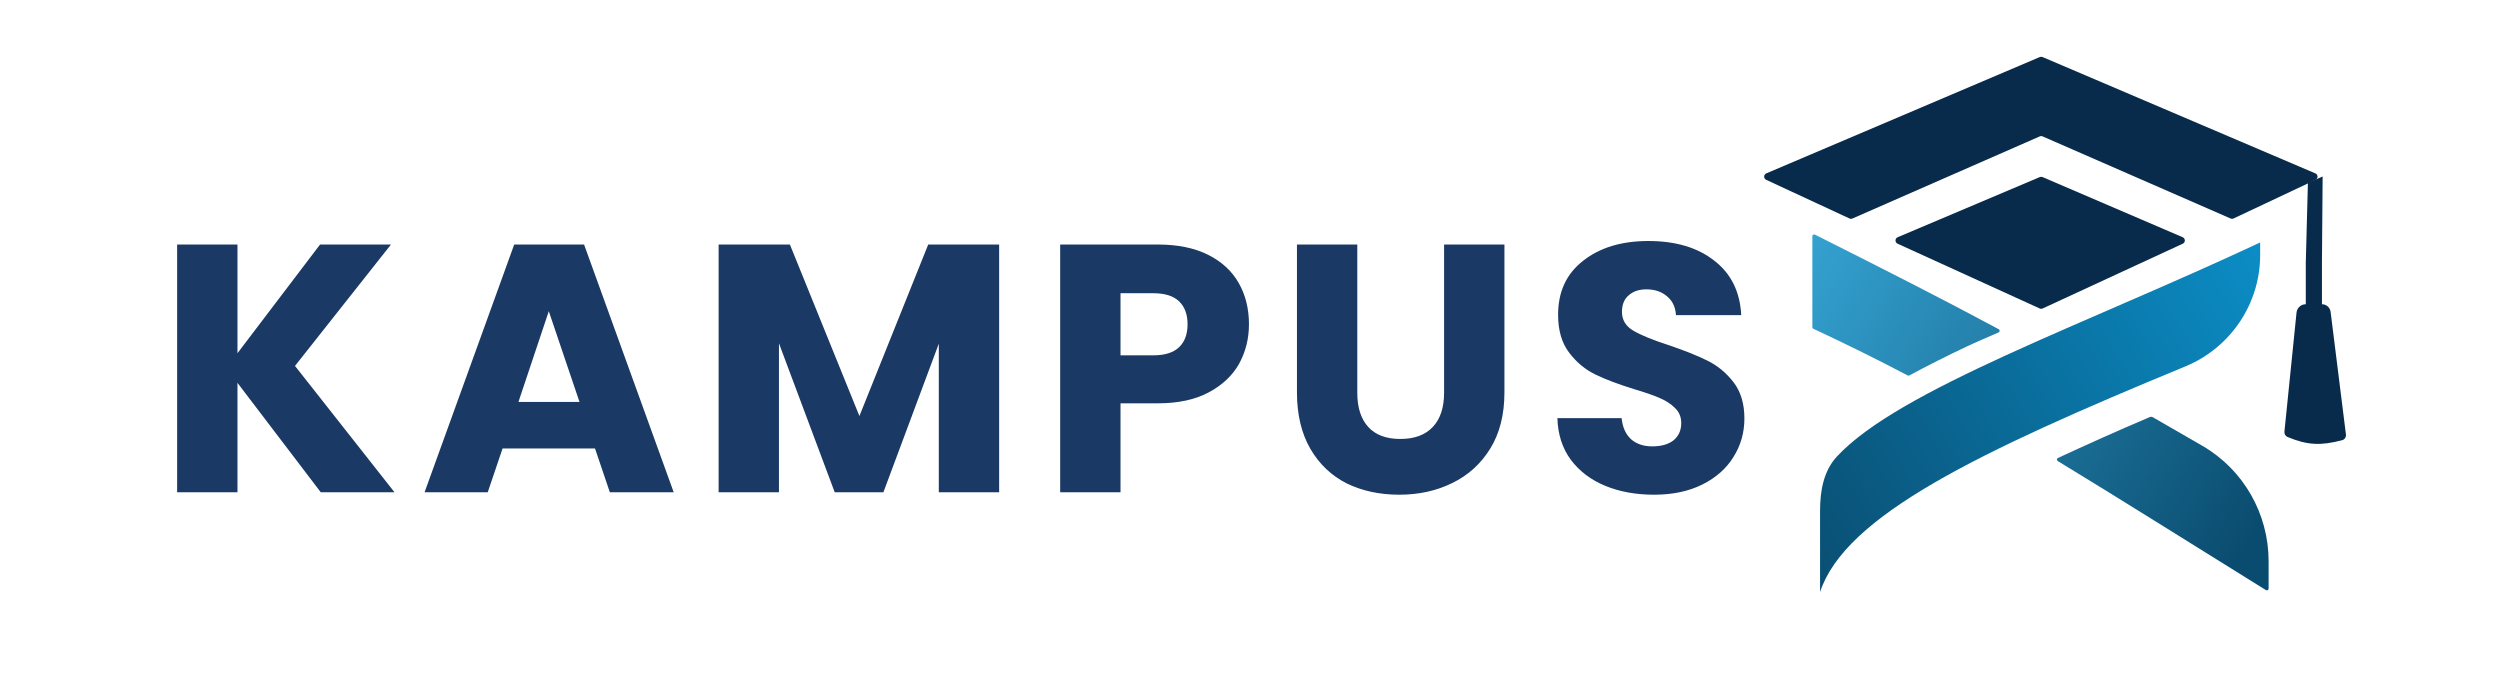
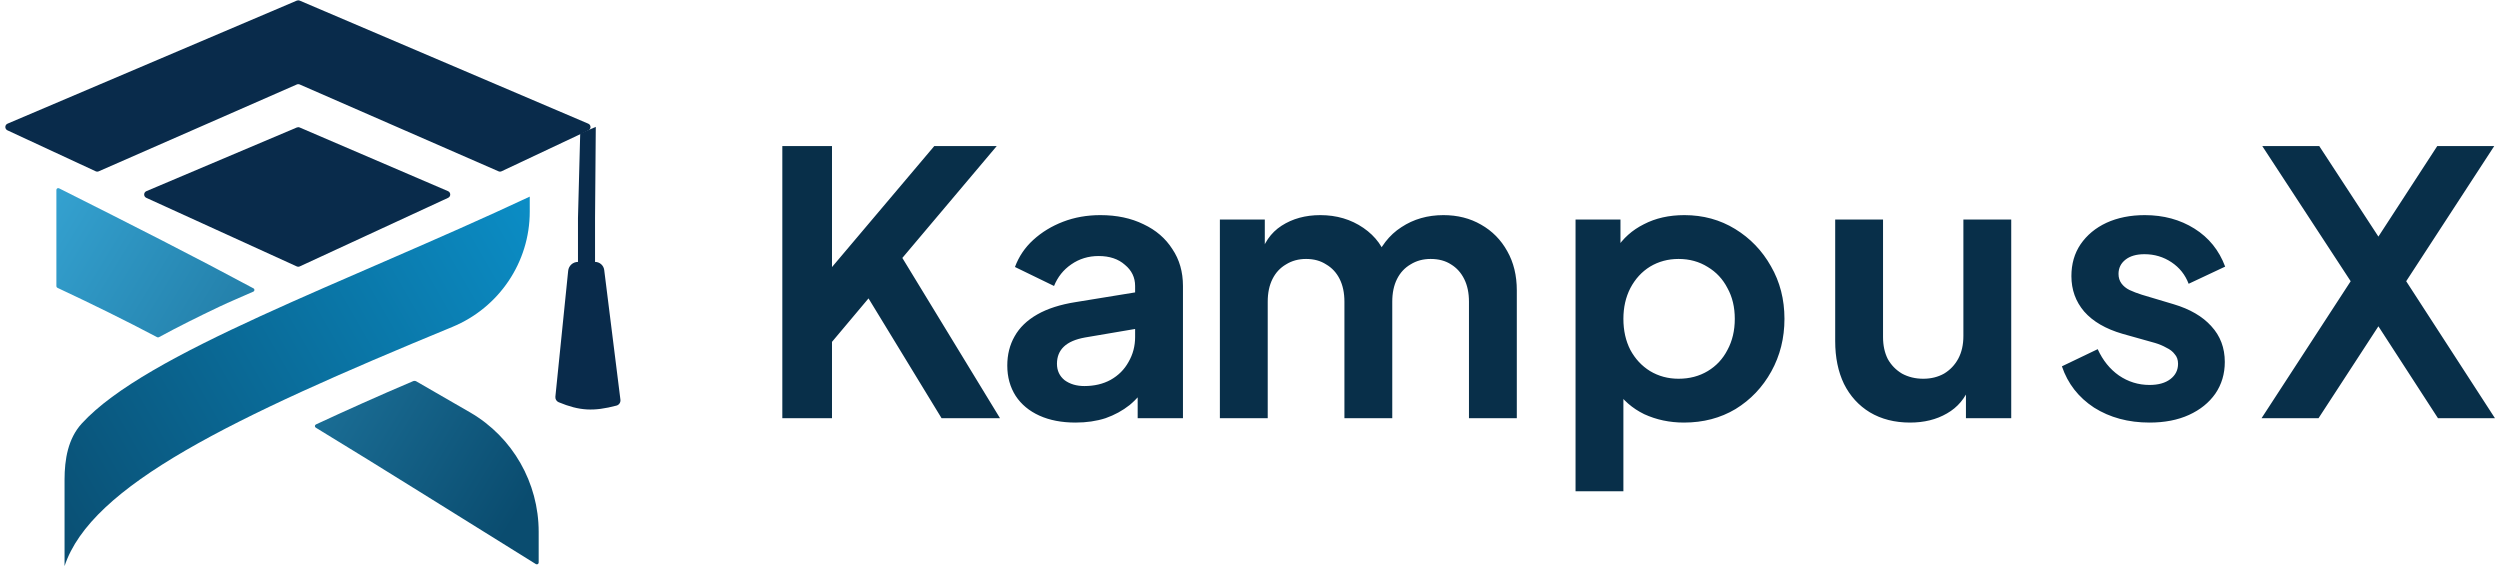
- <svg xmlns="http://www.w3.org/2000/svg" width="1417" height="391" viewBox="0 0 1417 391" fill="none">
-   <path d="M1218.48 236.403C1219.06 236.159 1219.72 236.2 1220.26 236.51C1230.26 242.237 1239.16 247.375 1248.42 252.756C1271.66 266.278 1285.85 291.22 1285.85 318.114V333.612C1285.85 334.395 1284.98 334.869 1284.31 334.456C1237.41 305.362 1203.81 284.119 1166.36 261.34C1165.67 260.924 1165.73 259.914 1166.45 259.577C1182.43 252.168 1199.65 244.391 1218.48 236.403ZM1027.24 133.879C1027.24 133.135 1028.03 132.654 1028.69 132.988C1068.53 152.996 1101.34 169.648 1132.88 186.605C1133.61 186.996 1133.57 188.05 1132.82 188.387C1126.89 191.036 1120.08 193.863 1114.67 196.435C1103.18 201.899 1092.27 207.347 1082.21 212.808C1081.92 212.967 1081.56 212.969 1081.27 212.813C1064.18 203.815 1047.85 195.733 1027.81 186.341C1027.46 186.176 1027.24 185.822 1027.24 185.434V133.879Z" fill="url(#paint0_linear_294_17)" />
-   <path d="M1238.66 207.678C1120.57 256.402 1045.81 292.444 1031.61 335.559V289.571C1031.61 278.442 1033.52 267.042 1041.07 258.861C1076.03 220.95 1181.81 183.983 1281.06 137.43V144.563C1281.06 172.24 1264.24 197.121 1238.66 207.678Z" fill="url(#paint1_linear_294_17)" />
-   <path d="M1237.21 138.12L1157.77 174.841C1157.24 175.085 1156.63 175.087 1156.1 174.845L1075.54 138.124C1073.96 137.402 1073.99 135.141 1075.59 134.463L1156.15 100.365C1156.65 100.152 1157.22 100.154 1157.72 100.369L1237.16 134.466C1238.75 135.149 1238.78 137.393 1237.21 138.12Z" fill="#092B4B" />
-   <path d="M1312.44 101.933L1265.97 123.835C1265.45 124.081 1264.85 124.089 1264.32 123.858L1157.74 77.307C1157.23 77.084 1156.64 77.084 1156.13 77.308L1049.94 123.859C1049.42 124.09 1048.82 124.083 1048.3 123.842L1001.08 101.926C999.509 101.197 999.545 98.95 1001.14 98.272L1156.15 32.333C1156.65 32.12 1157.22 32.121 1157.72 32.334L1312.37 98.284C1313.96 98.961 1314 101.197 1312.44 101.933Z" fill="#092B4B" />
-   <path d="M1316.47 100.032L1308.12 103.613L1306.92 148.968V156.925V172.441C1304.21 172.441 1301.94 174.493 1301.67 177.191L1294.81 244.667C1294.68 245.962 1295.4 247.2 1296.6 247.697C1307.82 252.332 1315.29 252.714 1327.52 249.508C1328.95 249.133 1329.86 247.744 1329.68 246.276L1320.99 176.783C1320.68 174.302 1318.58 172.441 1316.08 172.441V156.925V148.968L1316.47 100.032Z" fill="#092B4B" />
-   <path d="M181.8 279L134.6 217V279H100.4V138.6H134.6V200.2L181.4 138.6H221.6L167.2 207.4L223.6 279H181.8ZM337.253 254.2H284.853L276.453 279H240.653L291.453 138.6H331.053L381.853 279H345.653L337.253 254.2ZM328.453 227.8L311.053 176.4L293.853 227.8H328.453ZM566.314 138.6V279H532.114V194.8L500.714 279H473.114L441.514 194.6V279H407.314V138.6H447.714L487.114 235.8L526.114 138.6H566.314ZM707.908 183.8C707.908 191.933 706.041 199.4 702.308 206.2C698.574 212.867 692.841 218.267 685.108 222.4C677.374 226.533 667.774 228.6 656.308 228.6H635.108V279H600.908V138.6H656.308C667.508 138.6 676.974 140.533 684.708 144.4C692.441 148.267 698.241 153.6 702.108 160.4C705.974 167.2 707.908 175 707.908 183.8ZM653.708 201.4C660.241 201.4 665.108 199.867 668.308 196.8C671.508 193.733 673.108 189.4 673.108 183.8C673.108 178.2 671.508 173.867 668.308 170.8C665.108 167.733 660.241 166.2 653.708 166.2H635.108V201.4H653.708ZM769.313 138.6V222.6C769.313 231 771.379 237.467 775.513 242C779.646 246.533 785.713 248.8 793.713 248.8C801.713 248.8 807.846 246.533 812.113 242C816.379 237.467 818.513 231 818.513 222.6V138.6H852.713V222.4C852.713 234.933 850.046 245.533 844.713 254.2C839.379 262.867 832.179 269.4 823.113 273.8C814.179 278.2 804.179 280.4 793.113 280.4C782.046 280.4 772.113 278.267 763.313 274C754.646 269.6 747.779 263.067 742.713 254.4C737.646 245.6 735.113 234.933 735.113 222.4V138.6H769.313ZM937.528 280.4C927.261 280.4 918.061 278.733 909.928 275.4C901.795 272.067 895.261 267.133 890.328 260.6C885.528 254.067 882.995 246.2 882.728 237H919.128C919.661 242.2 921.461 246.2 924.528 249C927.595 251.667 931.595 253 936.528 253C941.595 253 945.595 251.867 948.528 249.6C951.461 247.2 952.928 243.933 952.928 239.8C952.928 236.333 951.728 233.467 949.328 231.2C947.061 228.933 944.195 227.067 940.728 225.6C937.395 224.133 932.595 222.467 926.328 220.6C917.261 217.8 909.861 215 904.128 212.2C898.395 209.4 893.461 205.267 889.328 199.8C885.195 194.333 883.128 187.2 883.128 178.4C883.128 165.333 887.861 155.133 897.328 147.8C906.795 140.333 919.128 136.6 934.328 136.6C949.795 136.6 962.261 140.333 971.728 147.8C981.195 155.133 986.261 165.4 986.928 178.6H949.928C949.661 174.067 947.995 170.533 944.928 168C941.861 165.333 937.928 164 933.128 164C928.995 164 925.661 165.133 923.128 167.4C920.595 169.533 919.328 172.667 919.328 176.8C919.328 181.333 921.461 184.867 925.728 187.4C929.995 189.933 936.661 192.667 945.728 195.6C954.795 198.667 962.128 201.6 967.728 204.4C973.461 207.2 978.395 211.267 982.528 216.6C986.661 221.933 988.728 228.8 988.728 237.2C988.728 245.2 986.661 252.467 982.528 259C978.528 265.533 972.661 270.733 964.928 274.6C957.195 278.467 948.061 280.4 937.528 280.4Z" fill="#1A3965" />
+ <svg xmlns="http://www.w3.org/2000/svg" width="1369" height="310" viewBox="0 0 1369 310" fill="none">
+   <path d="M226.202 208.731C226.777 208.487 227.439 208.528 227.981 208.839C238.482 214.855 247.806 220.235 257.547 225.903C280.793 239.43 294.98 264.37 294.98 291.264V308.049C294.98 308.833 294.11 309.307 293.444 308.893C245.514 279.163 211.184 257.461 172.917 234.185C172.234 233.77 172.288 232.759 173.013 232.423C189.341 224.848 206.952 216.898 226.202 208.731ZM30.878 104.006C30.878 103.262 31.667 102.781 32.332 103.115C73.051 123.562 106.571 140.577 138.803 157.905C139.531 158.297 139.495 159.35 138.74 159.688C132.673 162.398 125.699 165.292 120.163 167.924C108.424 173.505 97.288 179.071 87.01 184.649C86.716 184.809 86.361 184.811 86.065 184.655C68.611 175.462 51.927 167.206 31.456 157.61C31.105 157.445 30.878 157.091 30.878 156.703V104.006Z" fill="url(#paint0_linear_409_1617)" />
+   <path d="M247.686 179.033C126.572 228.98 49.885 265.86 35.348 310V262.678C35.348 251.55 37.253 240.153 44.76 231.937C80.222 193.129 188.501 155.315 290.092 107.667V115.923C290.092 143.6 273.272 168.481 247.686 179.033Z" fill="url(#paint1_linear_409_1617)" />
+   <path d="M245.389 108.331L164.162 145.88C163.633 146.124 163.024 146.126 162.494 145.884L80.118 108.336C78.534 107.614 78.564 105.353 80.168 104.674L162.544 69.808C163.045 69.596 163.612 69.597 164.112 69.812L245.339 104.678C246.929 105.361 246.96 107.605 245.389 108.331Z" fill="#092B4B" />
+   <path d="M322.22 71.376L274.661 93.791C274.139 94.037 273.537 94.046 273.008 93.815L164.131 46.261C163.62 46.038 163.038 46.038 162.527 46.262L54.051 93.816C53.525 94.046 52.926 94.04 52.406 93.799L4.08 71.37C2.509 70.64 2.545 68.393 4.139 67.715L162.545 0.333C163.046 0.12 163.612 0.121 164.113 0.334L322.151 67.727C323.739 68.404 323.781 70.64 322.22 71.376Z" fill="#092B4B" />
+   <path d="M326.251 69.476L317.719 73.132L316.5 119.45V127.575V143.421C313.731 143.421 311.412 145.517 311.132 148.271L304.126 217.225C303.994 218.52 304.715 219.759 305.917 220.256C317.415 225.013 325.046 225.402 337.582 222.11C339.013 221.734 339.93 220.345 339.746 218.877L330.869 147.855C330.552 145.322 328.398 143.421 325.845 143.421V127.575V119.45L326.251 69.476Z" fill="#092B4B" />
+   <path d="M428.4 229V80H455.6V157.6L448.2 155L511.6 80H545.8L486.4 150.4L488 131.2L547.6 229H515.6L475.6 163.4L455.6 187.2V229H428.4ZM588.989 231.4C581.389 231.4 574.789 230.133 569.189 227.6C563.589 225.067 559.256 221.467 556.189 216.8C553.122 212 551.589 206.467 551.589 200.2C551.589 194.2 552.922 188.867 555.589 184.2C558.256 179.4 562.389 175.4 567.989 172.2C573.589 169 580.656 166.733 589.189 165.4L624.789 159.6V179.6L594.189 184.8C588.989 185.733 585.122 187.4 582.589 189.8C580.056 192.2 578.789 195.333 578.789 199.2C578.789 202.933 580.189 205.933 582.989 208.2C585.922 210.333 589.522 211.4 593.789 211.4C599.256 211.4 604.056 210.267 608.189 208C612.456 205.6 615.722 202.333 617.989 198.2C620.389 194.067 621.589 189.533 621.589 184.6V156.6C621.589 151.933 619.722 148.067 615.989 145C612.389 141.8 607.589 140.2 601.589 140.2C595.989 140.2 590.989 141.733 586.589 144.8C582.322 147.733 579.189 151.667 577.189 156.6L555.789 146.2C557.922 140.467 561.256 135.533 565.789 131.4C570.456 127.133 575.922 123.8 582.189 121.4C588.456 119 595.256 117.8 602.589 117.8C611.522 117.8 619.389 119.467 626.189 122.8C632.989 126 638.256 130.533 641.989 136.4C645.856 142.133 647.789 148.867 647.789 156.6V229H622.989V210.4L628.589 210C625.789 214.667 622.456 218.6 618.589 221.8C614.722 224.867 610.322 227.267 605.389 229C600.456 230.6 594.989 231.4 588.989 231.4ZM668.005 229V120.2H692.605V145.4L689.805 141.2C691.805 133.333 695.805 127.467 701.805 123.6C707.805 119.733 714.871 117.8 723.005 117.8C731.938 117.8 739.805 120.133 746.605 124.8C753.405 129.467 757.805 135.6 759.805 143.2L752.405 143.8C755.738 135.133 760.738 128.667 767.405 124.4C774.071 120 781.738 117.8 790.405 117.8C798.138 117.8 805.005 119.533 811.005 123C817.138 126.467 821.938 131.333 825.405 137.6C828.871 143.733 830.605 150.867 830.605 159V229H804.405V165.2C804.405 160.4 803.538 156.267 801.805 152.8C800.071 149.333 797.671 146.667 794.605 144.8C791.538 142.8 787.805 141.8 783.405 141.8C779.271 141.8 775.605 142.8 772.405 144.8C769.205 146.667 766.738 149.333 765.005 152.8C763.271 156.267 762.405 160.4 762.405 165.2V229H736.205V165.2C736.205 160.4 735.338 156.267 733.605 152.8C731.871 149.333 729.405 146.667 726.205 144.8C723.138 142.8 719.471 141.8 715.205 141.8C711.071 141.8 707.405 142.8 704.205 144.8C701.005 146.667 698.538 149.333 696.805 152.8C695.071 156.267 694.205 160.4 694.205 165.2V229H668.005ZM862.77 269V120.2H887.37V141.8L884.97 136.4C888.704 130.533 893.77 126 900.17 122.8C906.57 119.467 913.97 117.8 922.37 117.8C932.637 117.8 941.904 120.333 950.17 125.4C958.437 130.467 964.97 137.267 969.77 145.8C974.704 154.333 977.17 163.933 977.17 174.6C977.17 185.133 974.77 194.733 969.97 203.4C965.17 212.067 958.637 218.933 950.37 224C942.104 228.933 932.704 231.4 922.17 231.4C914.304 231.4 907.037 229.867 900.37 226.8C893.837 223.6 888.637 219.067 884.77 213.2L888.97 208V269H862.77ZM919.17 207.4C925.17 207.4 930.504 206 935.17 203.2C939.837 200.4 943.437 196.533 945.97 191.6C948.637 186.667 949.97 181 949.97 174.6C949.97 168.2 948.637 162.6 945.97 157.8C943.437 152.867 939.837 149 935.17 146.2C930.504 143.267 925.17 141.8 919.17 141.8C913.437 141.8 908.237 143.2 903.57 146C899.037 148.8 895.437 152.733 892.77 157.8C890.237 162.733 888.97 168.333 888.97 174.6C888.97 181 890.237 186.667 892.77 191.6C895.437 196.533 899.037 200.4 903.57 203.2C908.237 206 913.437 207.4 919.17 207.4ZM1045.95 231.4C1037.55 231.4 1030.21 229.533 1023.95 225.8C1017.81 222.067 1013.08 216.867 1009.75 210.2C1006.55 203.533 1004.95 195.733 1004.95 186.8V120.2H1031.15V184.6C1031.15 189.133 1032.01 193.133 1033.75 196.6C1035.61 199.933 1038.21 202.6 1041.55 204.6C1045.01 206.467 1048.88 207.4 1053.15 207.4C1057.41 207.4 1061.21 206.467 1064.55 204.6C1067.88 202.6 1070.48 199.867 1072.35 196.4C1074.21 192.933 1075.15 188.8 1075.15 184V120.2H1101.35V229H1076.55V207.6L1078.75 211.4C1076.21 218.067 1072.01 223.067 1066.15 226.4C1060.41 229.733 1053.68 231.4 1045.95 231.4ZM1177.1 231.4C1165.5 231.4 1155.37 228.667 1146.7 223.2C1138.17 217.6 1132.3 210.067 1129.1 200.6L1148.7 191.2C1151.5 197.333 1155.37 202.133 1160.3 205.6C1165.37 209.067 1170.97 210.8 1177.1 210.8C1181.9 210.8 1185.7 209.733 1188.5 207.6C1191.3 205.467 1192.7 202.667 1192.7 199.2C1192.7 197.067 1192.1 195.333 1190.9 194C1189.83 192.533 1188.3 191.333 1186.3 190.4C1184.43 189.333 1182.37 188.467 1180.1 187.8L1162.3 182.8C1153.1 180.133 1146.1 176.067 1141.3 170.6C1136.63 165.133 1134.3 158.667 1134.3 151.2C1134.3 144.533 1135.97 138.733 1139.3 133.8C1142.77 128.733 1147.5 124.8 1153.5 122C1159.63 119.2 1166.63 117.8 1174.5 117.8C1184.77 117.8 1193.83 120.267 1201.7 125.2C1209.57 130.133 1215.17 137.067 1218.5 146L1198.5 155.4C1196.63 150.467 1193.5 146.533 1189.1 143.6C1184.7 140.667 1179.77 139.2 1174.3 139.2C1169.9 139.2 1166.43 140.2 1163.9 142.2C1161.37 144.2 1160.1 146.8 1160.1 150C1160.1 152 1160.63 153.733 1161.7 155.2C1162.77 156.667 1164.23 157.867 1166.1 158.8C1168.1 159.733 1170.37 160.6 1172.9 161.4L1190.3 166.6C1199.23 169.267 1206.1 173.267 1210.9 178.6C1215.83 183.933 1218.3 190.467 1218.3 198.2C1218.3 204.733 1216.57 210.533 1213.1 215.6C1209.63 220.533 1204.83 224.4 1198.7 227.2C1192.57 230 1185.37 231.4 1177.1 231.4ZM1238.43 229L1287.23 154L1238.83 80H1270.03L1309.63 140.6H1295.23L1334.63 80H1365.83L1317.63 154L1366.23 229H1335.03L1295.23 167.6H1309.63L1269.63 229H1238.43Z" fill="#082F49" />
  <defs>
-     <linearGradient id="paint0_linear_294_17" x1="935.095" y1="123.435" x2="1264.99" y2="323.393" gradientUnits="userSpaceOnUse">
+     <linearGradient id="paint0_linear_409_1617" x1="-63.218" y1="93.375" x2="273.676" y2="297.575" gradientUnits="userSpaceOnUse">
      <stop stop-color="#40B9EB" />
      <stop offset="1" stop-color="#0A4C6F" />
    </linearGradient>
-     <linearGradient id="paint1_linear_294_17" x1="1415.94" y1="78.548" x2="1004.56" y2="314.473" gradientUnits="userSpaceOnUse">
+     <linearGradient id="paint1_linear_409_1617" x1="427.825" y1="47.536" x2="7.72" y2="288.466" gradientUnits="userSpaceOnUse">
      <stop stop-color="#0BAAEC" />
      <stop offset="1" stop-color="#0A4C6F" />
    </linearGradient>
  </defs>
</svg>
